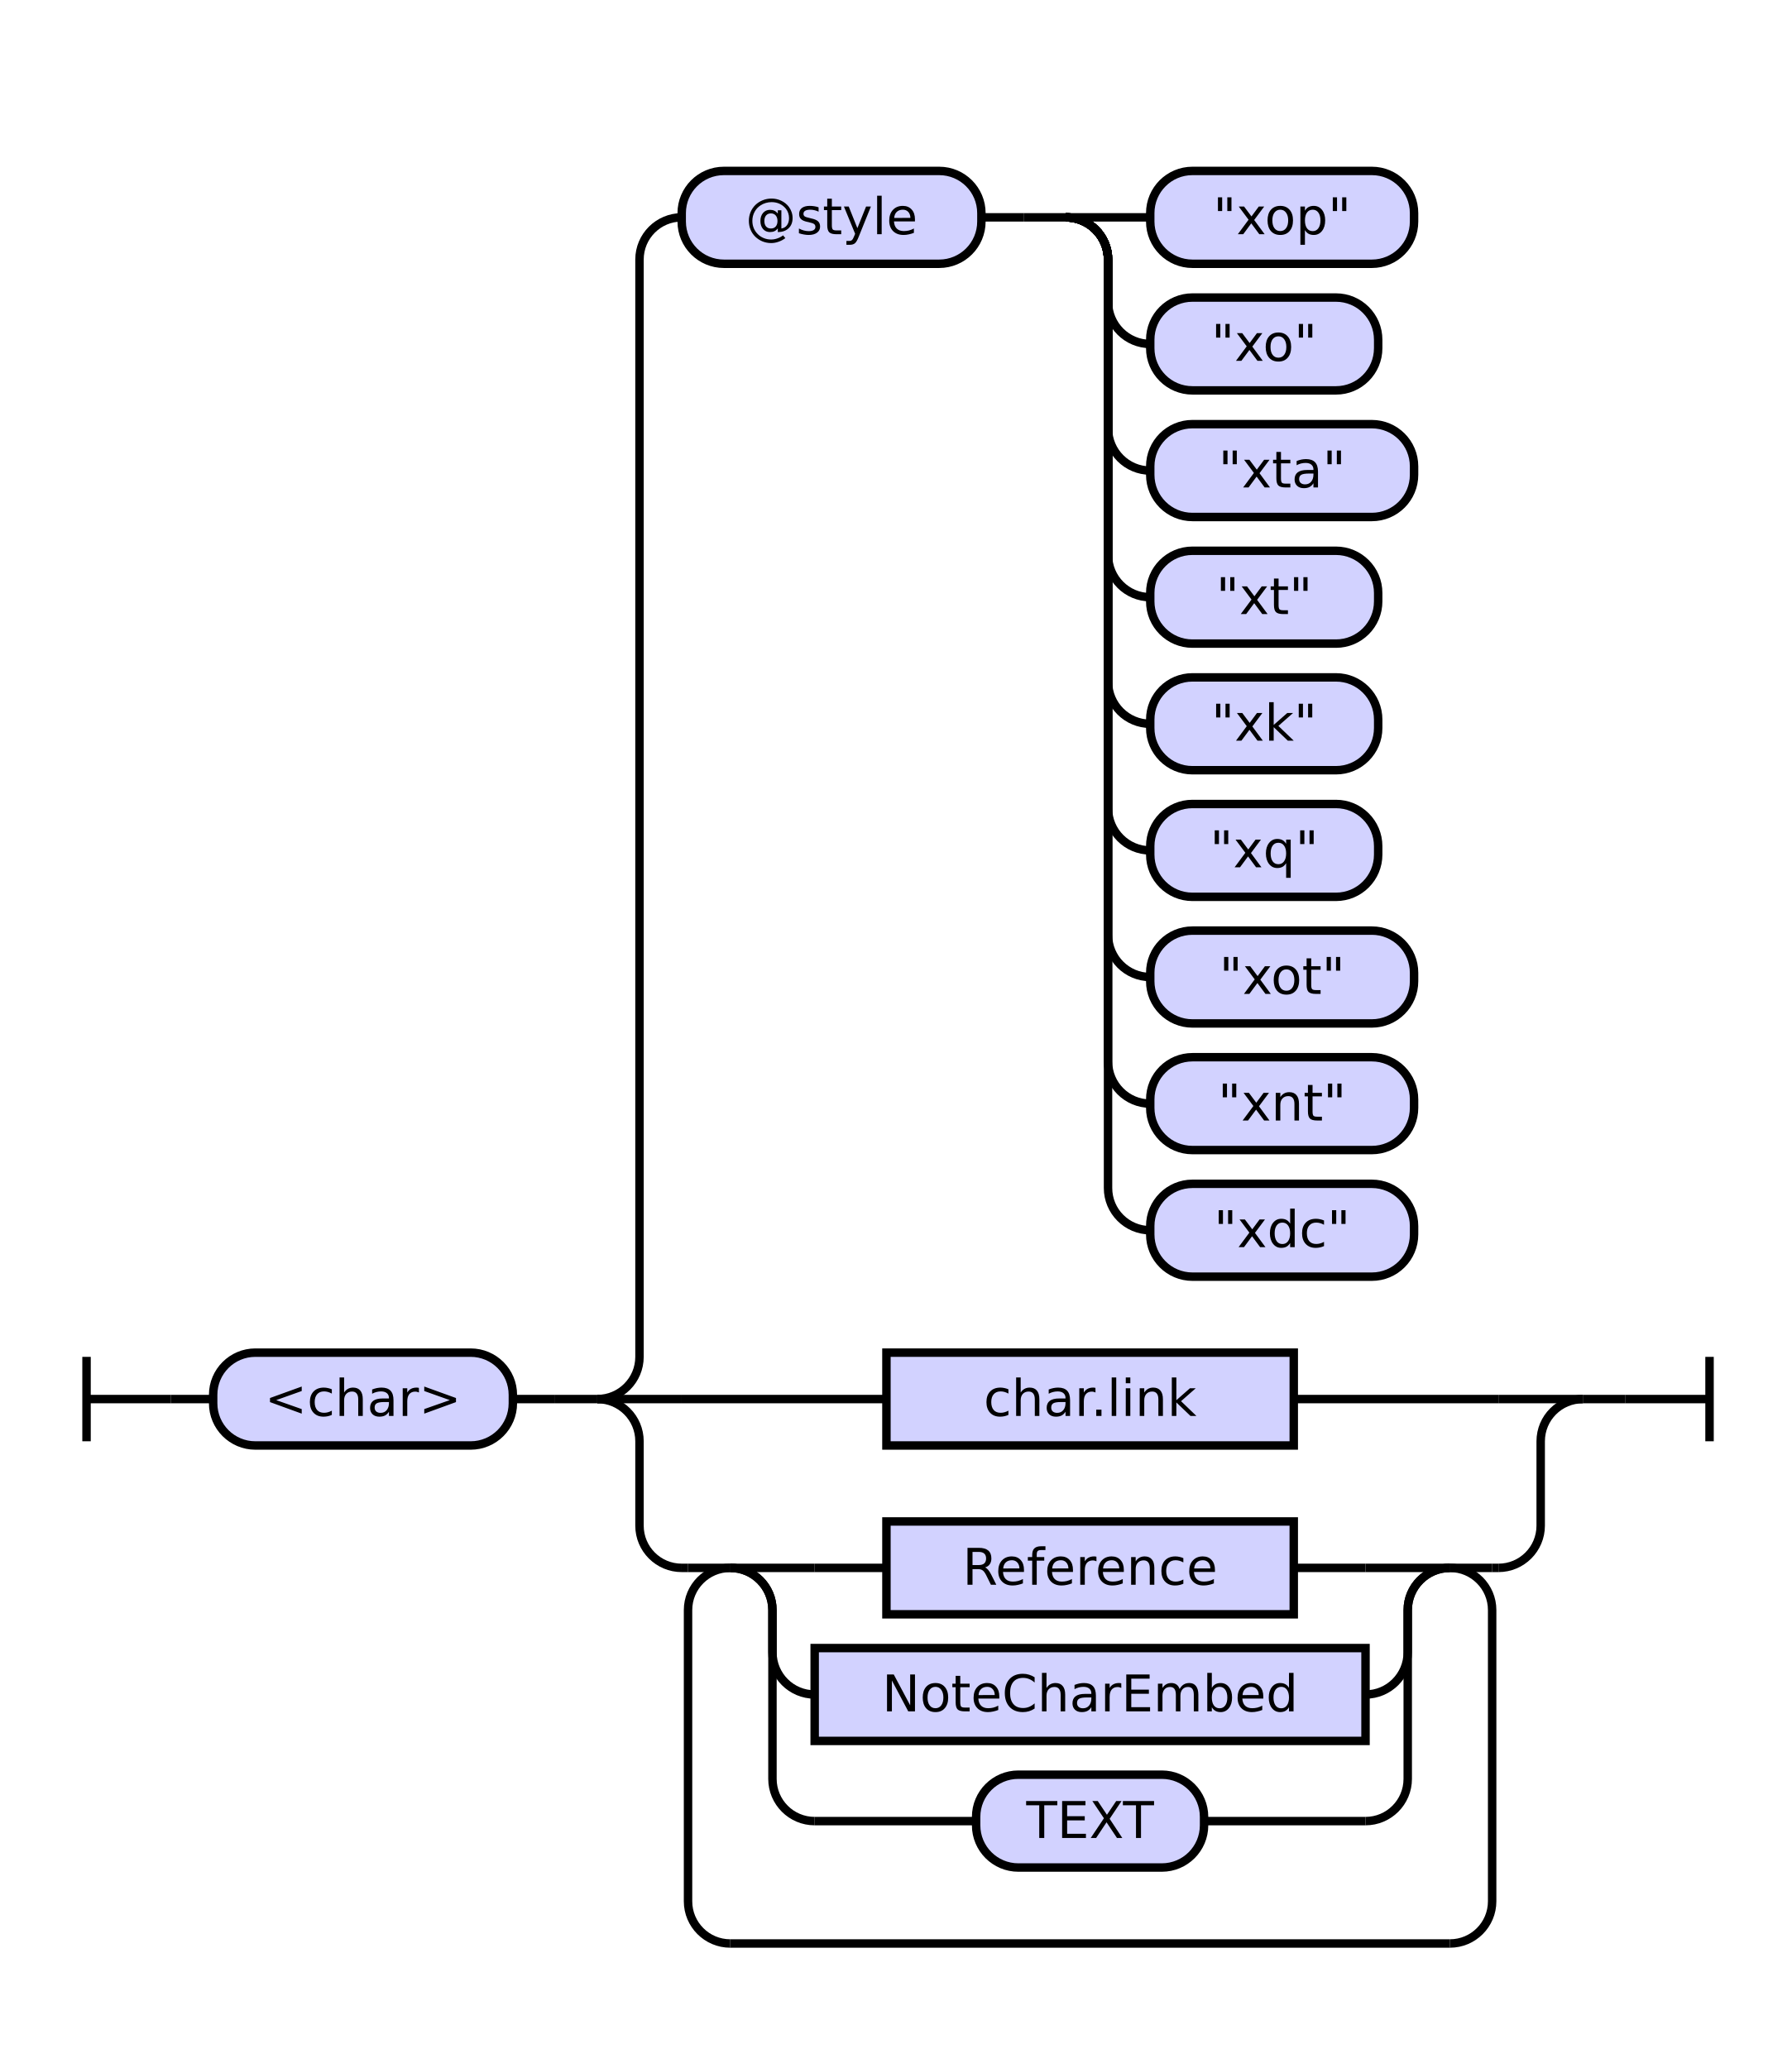
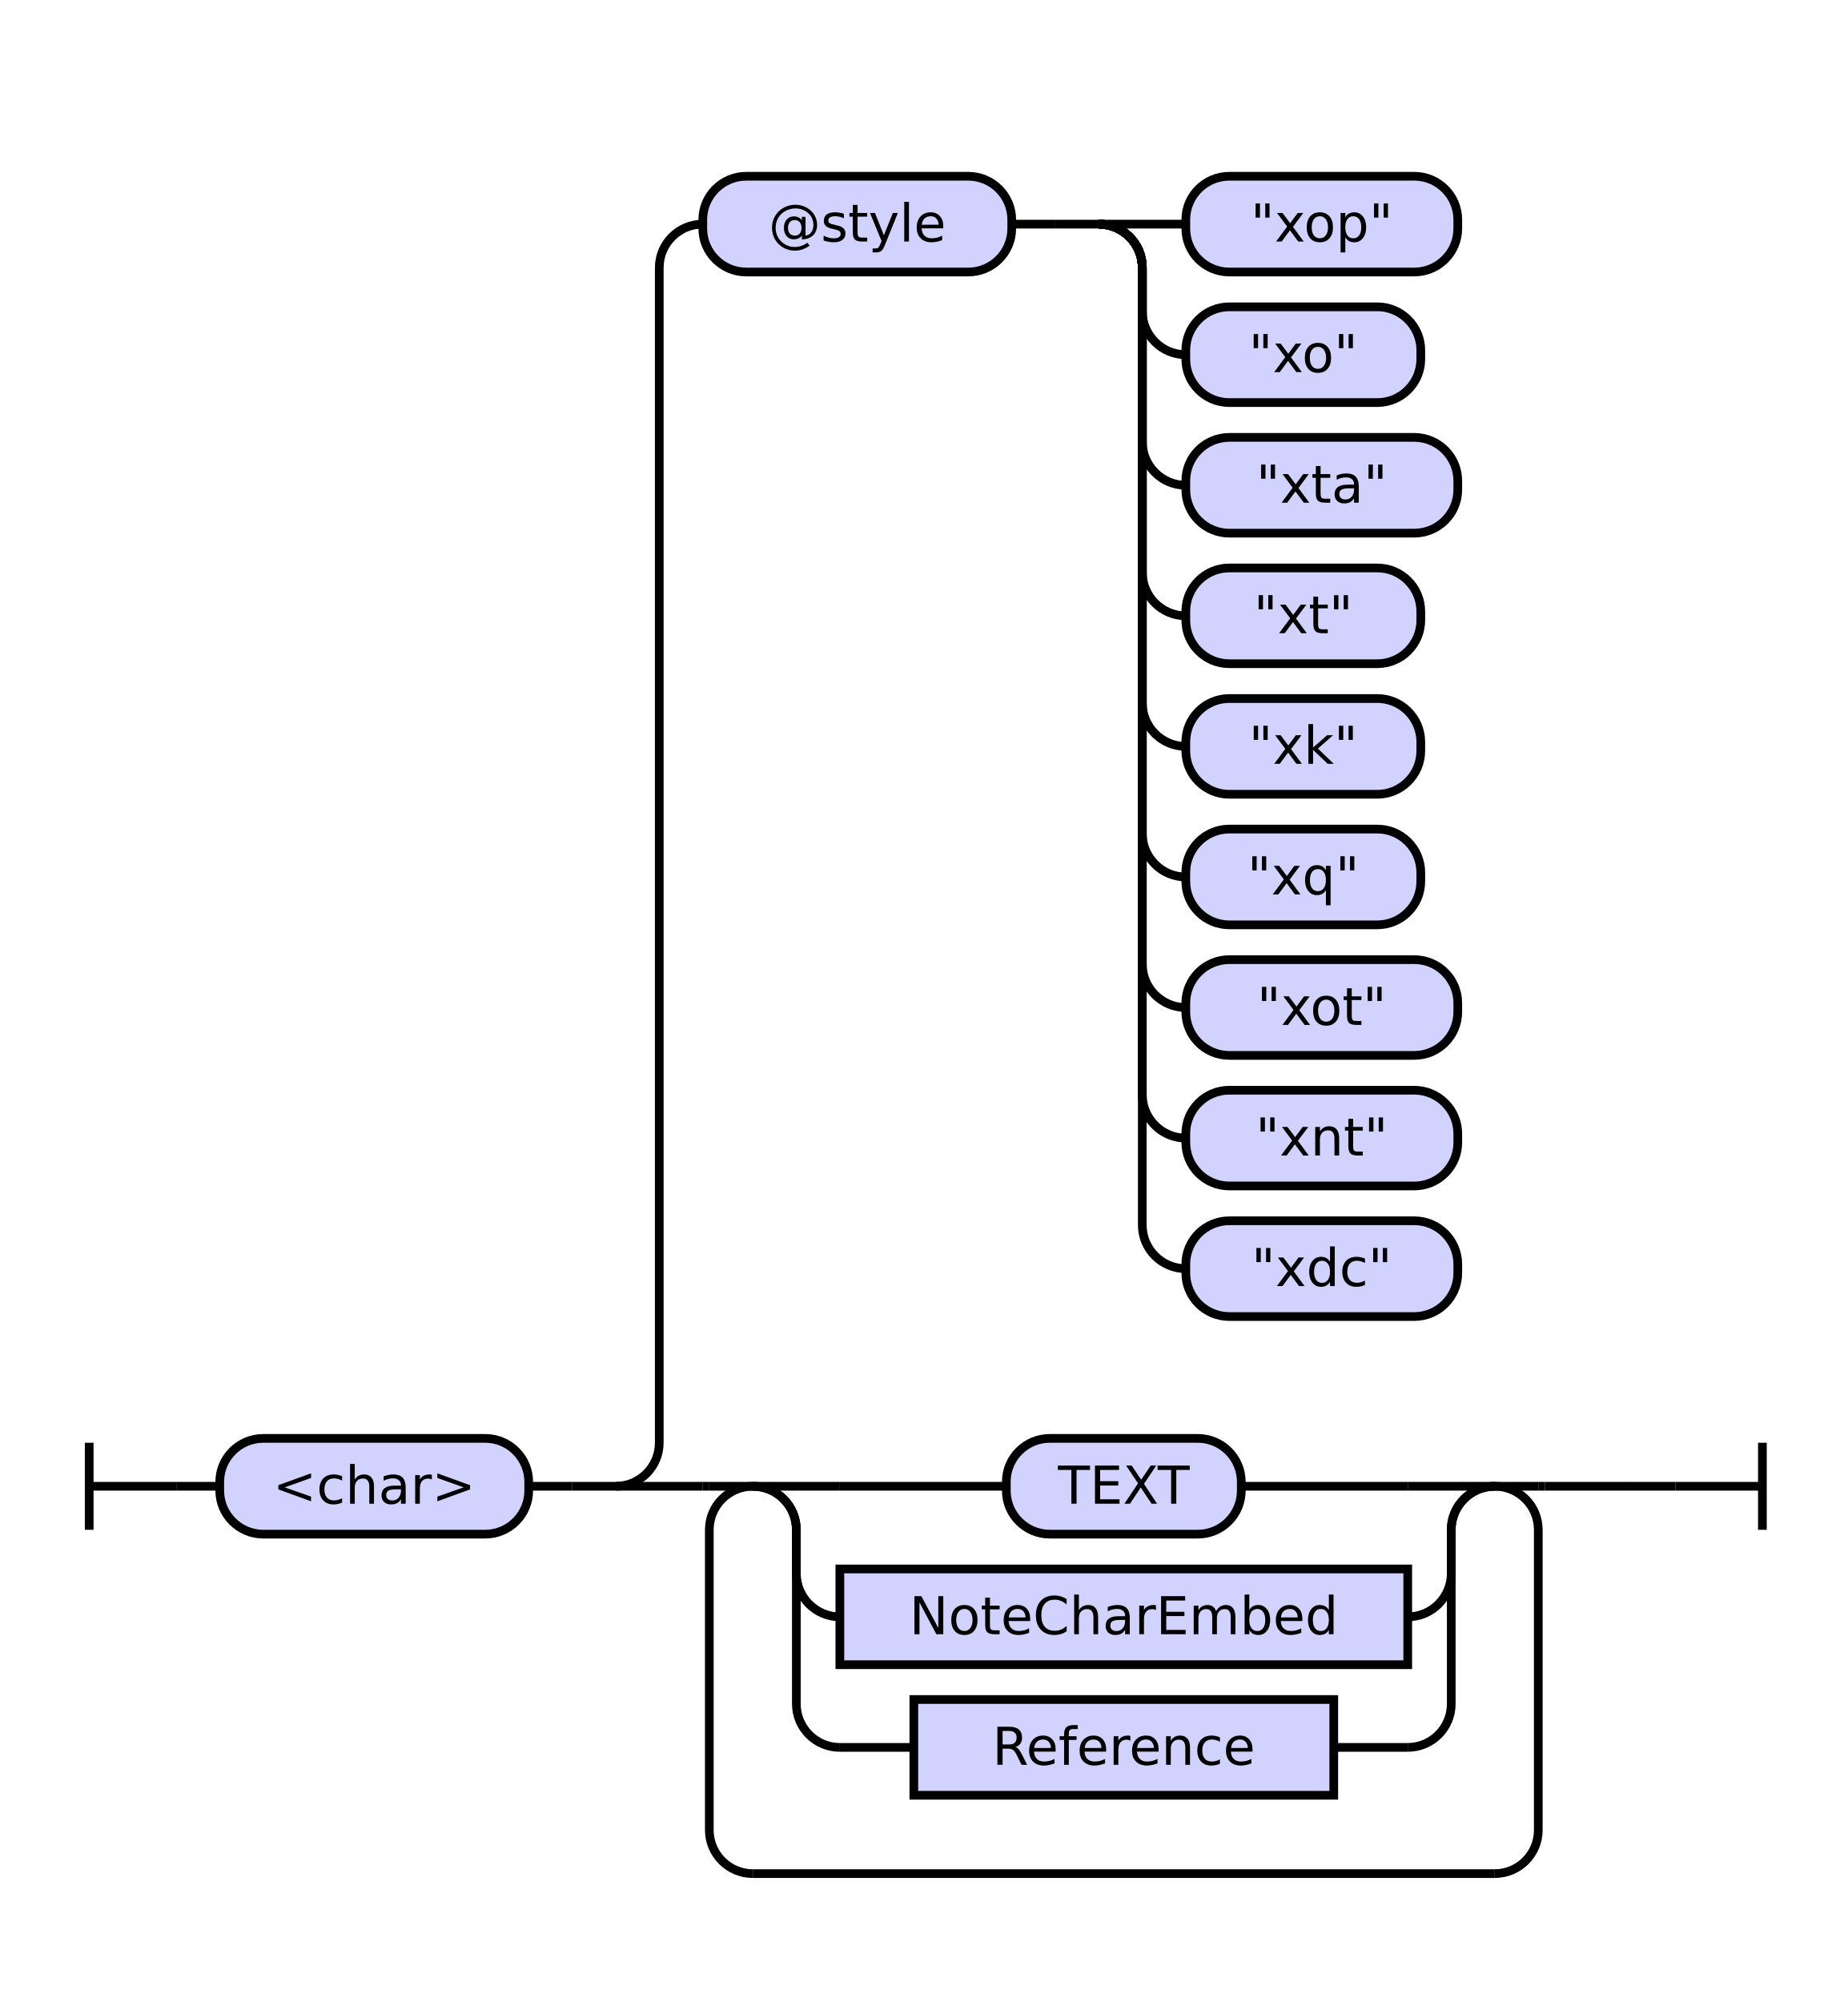
- <svg xmlns="http://www.w3.org/2000/svg" class="railroad-diagram" height="490" viewBox="0 0 424.5 490" width="424.5">
+ <svg xmlns="http://www.w3.org/2000/svg" class="railroad-diagram" height="460" viewBox="0 0 424.5 460" width="424.5">
  <g transform="translate(.5 .5)">
    <style>/*  */

    svg.railroad-diagram {
        background-color: hsl(30,20%,95%);
    }
    svg.railroad-diagram path {
        stroke-width: 2;
        stroke: black;
        fill: none;
    }
    svg.railroad-diagram text {
        font-size: 12px;
        text-anchor: middle;
        font-family: DejaVu Sans;
    }
    svg.railroad-diagram text.label {
        text-anchor:start;
    }
    svg.railroad-diagram text.comment {
        font-family: DejaVu Sans;
        font-size: 14px;
    }
    svg.railroad-diagram rect{
        stroke-width: 2;
        stroke: black;
        fill: rgb(210, 210, 255);
    }
    svg.railroad-diagram rect.group-box {
        stroke: gray;
        stroke-dasharray: 10 5;
        fill: none;
    }
    .terminal {
        font-family: DejaVu Sans;
    }
    svg.railroad-diagram g.altterminal rect {
        fill: rgb(251, 252, 207)
    }

/*  */
</style>
    <g>
-       <path d="M 20 321 v 20 m 0 -10 h 20" />
+       <path d="M 20 331 v 20 m 0 -10 h 20" />
    </g>
-     <path d="M 40 331 h 10" />
+     <path d="M 40 341 h 10" />
    <g>
-       <path d="M 50 331 h 0.0" />
-       <path d="M 374.5 331 h 0.0" />
+       <path d="M 50 341 h 0.0" />
+       <path d="M 374.5 341 h 0.0" />
      <g>
-         <path d="M 50.0 331 h 0.0" />
-         <path d="M 374.5 331 h 0.0" />
+         <path d="M 50.0 341 h 0.0" />
+         <path d="M 374.5 341 h 0.0" />
        <g class="terminal ">
-           <path d="M 50.0 331 h 0.0" />
-           <path d="M 121.0 331 h 0.0" />
-           <rect height="22" rx="10" ry="10" width="71.0" x="50.0" y="320" />
-           <text x="85.5" y="335">&lt;char&gt;</text>
+           <path d="M 50.0 341 h 0.0" />
+           <path d="M 121.0 341 h 0.0" />
+           <rect height="22" rx="10" ry="10" width="71.0" x="50.0" y="330" />
+           <text x="85.5" y="345">&lt;char&gt;</text>
        </g>
-         <path d="M 121.0 331 h 10" />
-         <path d="M 131.0 331 h 10" />
+         <path d="M 121.0 341 h 10" />
+         <path d="M 131.0 341 h 10" />
        <g>
-           <path d="M 141.0 331 h 0.0" />
-           <path d="M 374.5 331 h 0.0" />
-           <path d="M 141.0 331 a 10 10 0 0 0 10 -10 v -260 a 10 10 0 0 1 10 -10" />
+           <path d="M 141.0 341 h 0.0" />
+           <path d="M 374.5 341 h 0.0" />
+           <path d="M 141.0 341 a 10 10 0 0 0 10 -10 v -270 a 10 10 0 0 1 10 -10" />
          <g>
            <path d="M 161.0 51 h 0.0" />
            <path d="M 354.5 51 h 0.0" />
            <g class="terminal ">
              <path d="M 161.0 51 h 0.0" />
              <path d="M 232.0 51 h 0.0" />
              <rect height="22" rx="10" ry="10" width="71.0" x="161.0" y="40" />
              <text x="196.5" y="55">@style</text>
            </g>
            <path d="M 232.0 51 h 10" />
            <path d="M 242.0 51 h 10" />
            <g>
              <path d="M 252.0 51 h 0.0" />
              <path d="M 252.0 51 h 20" />
              <g class="terminal ">
                <path d="M 272.0 51 h 0.0" />
                <path d="M 334.5 51 h 0.0" />
                <rect height="22" rx="10" ry="10" width="62.5" x="272.0" y="40" />
                <text x="303.25" y="55">"xop"</text>
              </g>
              <path d="M 252.0 51 a 10 10 0 0 1 10 10 v 10 a 10 10 0 0 0 10 10" />
              <g class="terminal ">
                <path d="M 272.0 81 h 0.0" />
                <path d="M 326.0 81 h 0.0" />
                <rect height="22" rx="10" ry="10" width="54.0" x="272.0" y="70" />
                <text x="299.0" y="85">"xo"</text>
              </g>
              <path d="M 252.0 51 a 10 10 0 0 1 10 10 v 40 a 10 10 0 0 0 10 10" />
              <g class="terminal ">
                <path d="M 272.0 111 h 0.0" />
                <path d="M 334.5 111 h 0.0" />
                <rect height="22" rx="10" ry="10" width="62.5" x="272.0" y="100" />
                <text x="303.25" y="115">"xta"</text>
              </g>
              <path d="M 252.0 51 a 10 10 0 0 1 10 10 v 70 a 10 10 0 0 0 10 10" />
              <g class="terminal ">
                <path d="M 272.0 141 h 0.0" />
                <path d="M 326.0 141 h 0.0" />
                <rect height="22" rx="10" ry="10" width="54.0" x="272.0" y="130" />
                <text x="299.0" y="145">"xt"</text>
              </g>
              <path d="M 252.0 51 a 10 10 0 0 1 10 10 v 100 a 10 10 0 0 0 10 10" />
              <g class="terminal ">
                <path d="M 272.0 171 h 0.0" />
                <path d="M 326.0 171 h 0.0" />
                <rect height="22" rx="10" ry="10" width="54.0" x="272.0" y="160" />
                <text x="299.0" y="175">"xk"</text>
              </g>
              <path d="M 252.0 51 a 10 10 0 0 1 10 10 v 130 a 10 10 0 0 0 10 10" />
              <g class="terminal ">
                <path d="M 272.0 201 h 0.0" />
                <path d="M 326.0 201 h 0.0" />
                <rect height="22" rx="10" ry="10" width="54.0" x="272.0" y="190" />
                <text x="299.0" y="205">"xq"</text>
              </g>
              <path d="M 252.0 51 a 10 10 0 0 1 10 10 v 160 a 10 10 0 0 0 10 10" />
              <g class="terminal ">
                <path d="M 272.0 231 h 0.0" />
                <path d="M 334.5 231 h 0.0" />
                <rect height="22" rx="10" ry="10" width="62.5" x="272.0" y="220" />
                <text x="303.25" y="235">"xot"</text>
              </g>
              <path d="M 252.0 51 a 10 10 0 0 1 10 10 v 190 a 10 10 0 0 0 10 10" />
              <g class="terminal ">
                <path d="M 272.0 261 h 0.0" />
                <path d="M 334.5 261 h 0.0" />
                <rect height="22" rx="10" ry="10" width="62.5" x="272.0" y="250" />
                <text x="303.25" y="265">"xnt"</text>
              </g>
              <path d="M 252.0 51 a 10 10 0 0 1 10 10 v 220 a 10 10 0 0 0 10 10" />
              <g class="terminal ">
                <path d="M 272.0 291 h 0.0" />
                <path d="M 334.5 291 h 0.0" />
                <rect height="22" rx="10" ry="10" width="62.5" x="272.0" y="280" />
                <text x="303.25" y="295">"xdc"</text>
              </g>
            </g>
          </g>
-           <path d="M 141.0 331 h 20" />
-           <g class="non-terminal ">
-             <path d="M 161.0 331 h 48.5" />
-             <path d="M 306.0 331 h 48.5" />
-             <rect height="22" width="96.5" x="209.5" y="320" />
-             <text x="257.75" y="335">char.link</text>
+           <path d="M 141.0 341 h 20" />
+           <g>
+             <path d="M 161.0 341 h 1.5" />
+             <path d="M 353.0 341 h 1.5" />
+             <path d="M 162.5 341 h 10" />
+             <g>
+               <path d="M 172.5 341 h 0.0" />
+               <path d="M 343.0 341 h 0.0" />
+               <path d="M 172.5 341 h 20" />
+               <g class="terminal ">
+                 <path d="M 192.5 341 h 38.25" />
+                 <path d="M 284.75 341 h 38.25" />
+                 <rect height="22" rx="10" ry="10" width="54.0" x="230.75" y="330" />
+                 <text x="257.75" y="345">TEXT</text>
+               </g>
+               <path d="M 323.0 341 h 20" />
+               <path d="M 172.5 341 a 10 10 0 0 1 10 10 v 10 a 10 10 0 0 0 10 10" />
+               <g class="non-terminal ">
+                 <path d="M 192.5 371 h 0.0" />
+                 <path d="M 323.0 371 h 0.0" />
+                 <rect height="22" width="130.5" x="192.5" y="360" />
+                 <text x="257.75" y="375">NoteCharEmbed</text>
+               </g>
+               <path d="M 323.0 371 a 10 10 0 0 0 10 -10 v -10 a 10 10 0 0 1 10 -10" />
+               <path d="M 172.5 341 a 10 10 0 0 1 10 10 v 40 a 10 10 0 0 0 10 10" />
+               <g class="non-terminal ">
+                 <path d="M 192.5 401 h 17.0" />
+                 <path d="M 306.0 401 h 17.0" />
+                 <rect height="22" width="96.5" x="209.5" y="390" />
+                 <text x="257.75" y="405">Reference</text>
+               </g>
+               <path d="M 323.0 401 a 10 10 0 0 0 10 -10 v -40 a 10 10 0 0 1 10 -10" />
+             </g>
+             <path d="M 343.0 341 h 10" />
+             <path d="M 172.5 341 a 10 10 0 0 0 -10 10 v 69 a 10 10 0 0 0 10 10" />
+             <g>
+               <path d="M 172.5 430 h 170.5" />
+             </g>
+             <path d="M 343.0 430 a 10 10 0 0 0 10 -10 v -69 a 10 10 0 0 0 -10 -10" />
          </g>
-           <path d="M 354.5 331 h 20" />
-           <path d="M 141.0 331 a 10 10 0 0 1 10 10 v 20 a 10 10 0 0 0 10 10" />
-           <g>
-             <path d="M 161.0 371 h 1.5" />
-             <path d="M 353.0 371 h 1.5" />
-             <path d="M 162.5 371 h 10" />
-             <g>
-               <path d="M 172.5 371 h 0.0" />
-               <path d="M 343.0 371 h 0.0" />
-               <path d="M 172.5 371 h 20" />
-               <g class="non-terminal ">
-                 <path d="M 192.5 371 h 17.0" />
-                 <path d="M 306.0 371 h 17.0" />
-                 <rect height="22" width="96.5" x="209.5" y="360" />
-                 <text x="257.75" y="375">Reference</text>
-               </g>
-               <path d="M 323.0 371 h 20" />
-               <path d="M 172.5 371 a 10 10 0 0 1 10 10 v 10 a 10 10 0 0 0 10 10" />
-               <g class="non-terminal ">
-                 <path d="M 192.5 401 h 0.0" />
-                 <path d="M 323.0 401 h 0.0" />
-                 <rect height="22" width="130.5" x="192.5" y="390" />
-                 <text x="257.75" y="405">NoteCharEmbed</text>
-               </g>
-               <path d="M 323.0 401 a 10 10 0 0 0 10 -10 v -10 a 10 10 0 0 1 10 -10" />
-               <path d="M 172.5 371 a 10 10 0 0 1 10 10 v 40 a 10 10 0 0 0 10 10" />
-               <g class="terminal ">
-                 <path d="M 192.5 431 h 38.25" />
-                 <path d="M 284.75 431 h 38.25" />
-                 <rect height="22" rx="10" ry="10" width="54.0" x="230.75" y="420" />
-                 <text x="257.75" y="435">TEXT</text>
-               </g>
-               <path d="M 323.0 431 a 10 10 0 0 0 10 -10 v -40 a 10 10 0 0 1 10 -10" />
-             </g>
-             <path d="M 343.0 371 h 10" />
-             <path d="M 172.5 371 a 10 10 0 0 0 -10 10 v 69 a 10 10 0 0 0 10 10" />
-             <g>
-               <path d="M 172.5 460 h 170.5" />
-             </g>
-             <path d="M 343.0 460 a 10 10 0 0 0 10 -10 v -69 a 10 10 0 0 0 -10 -10" />
-           </g>
-           <path d="M 354.5 371 a 10 10 0 0 0 10 -10 v -20 a 10 10 0 0 1 10 -10" />
+           <path d="M 354.5 341 h 20" />
        </g>
      </g>
    </g>
-     <path d="M 374.5 331 h 10" />
-     <path d="M 384.5 331 h 20 m 0 -10 v 20" />
+     <path d="M 374.5 341 h 10" />
+     <path d="M 384.5 341 h 20 m 0 -10 v 20" />
  </g>
</svg>
